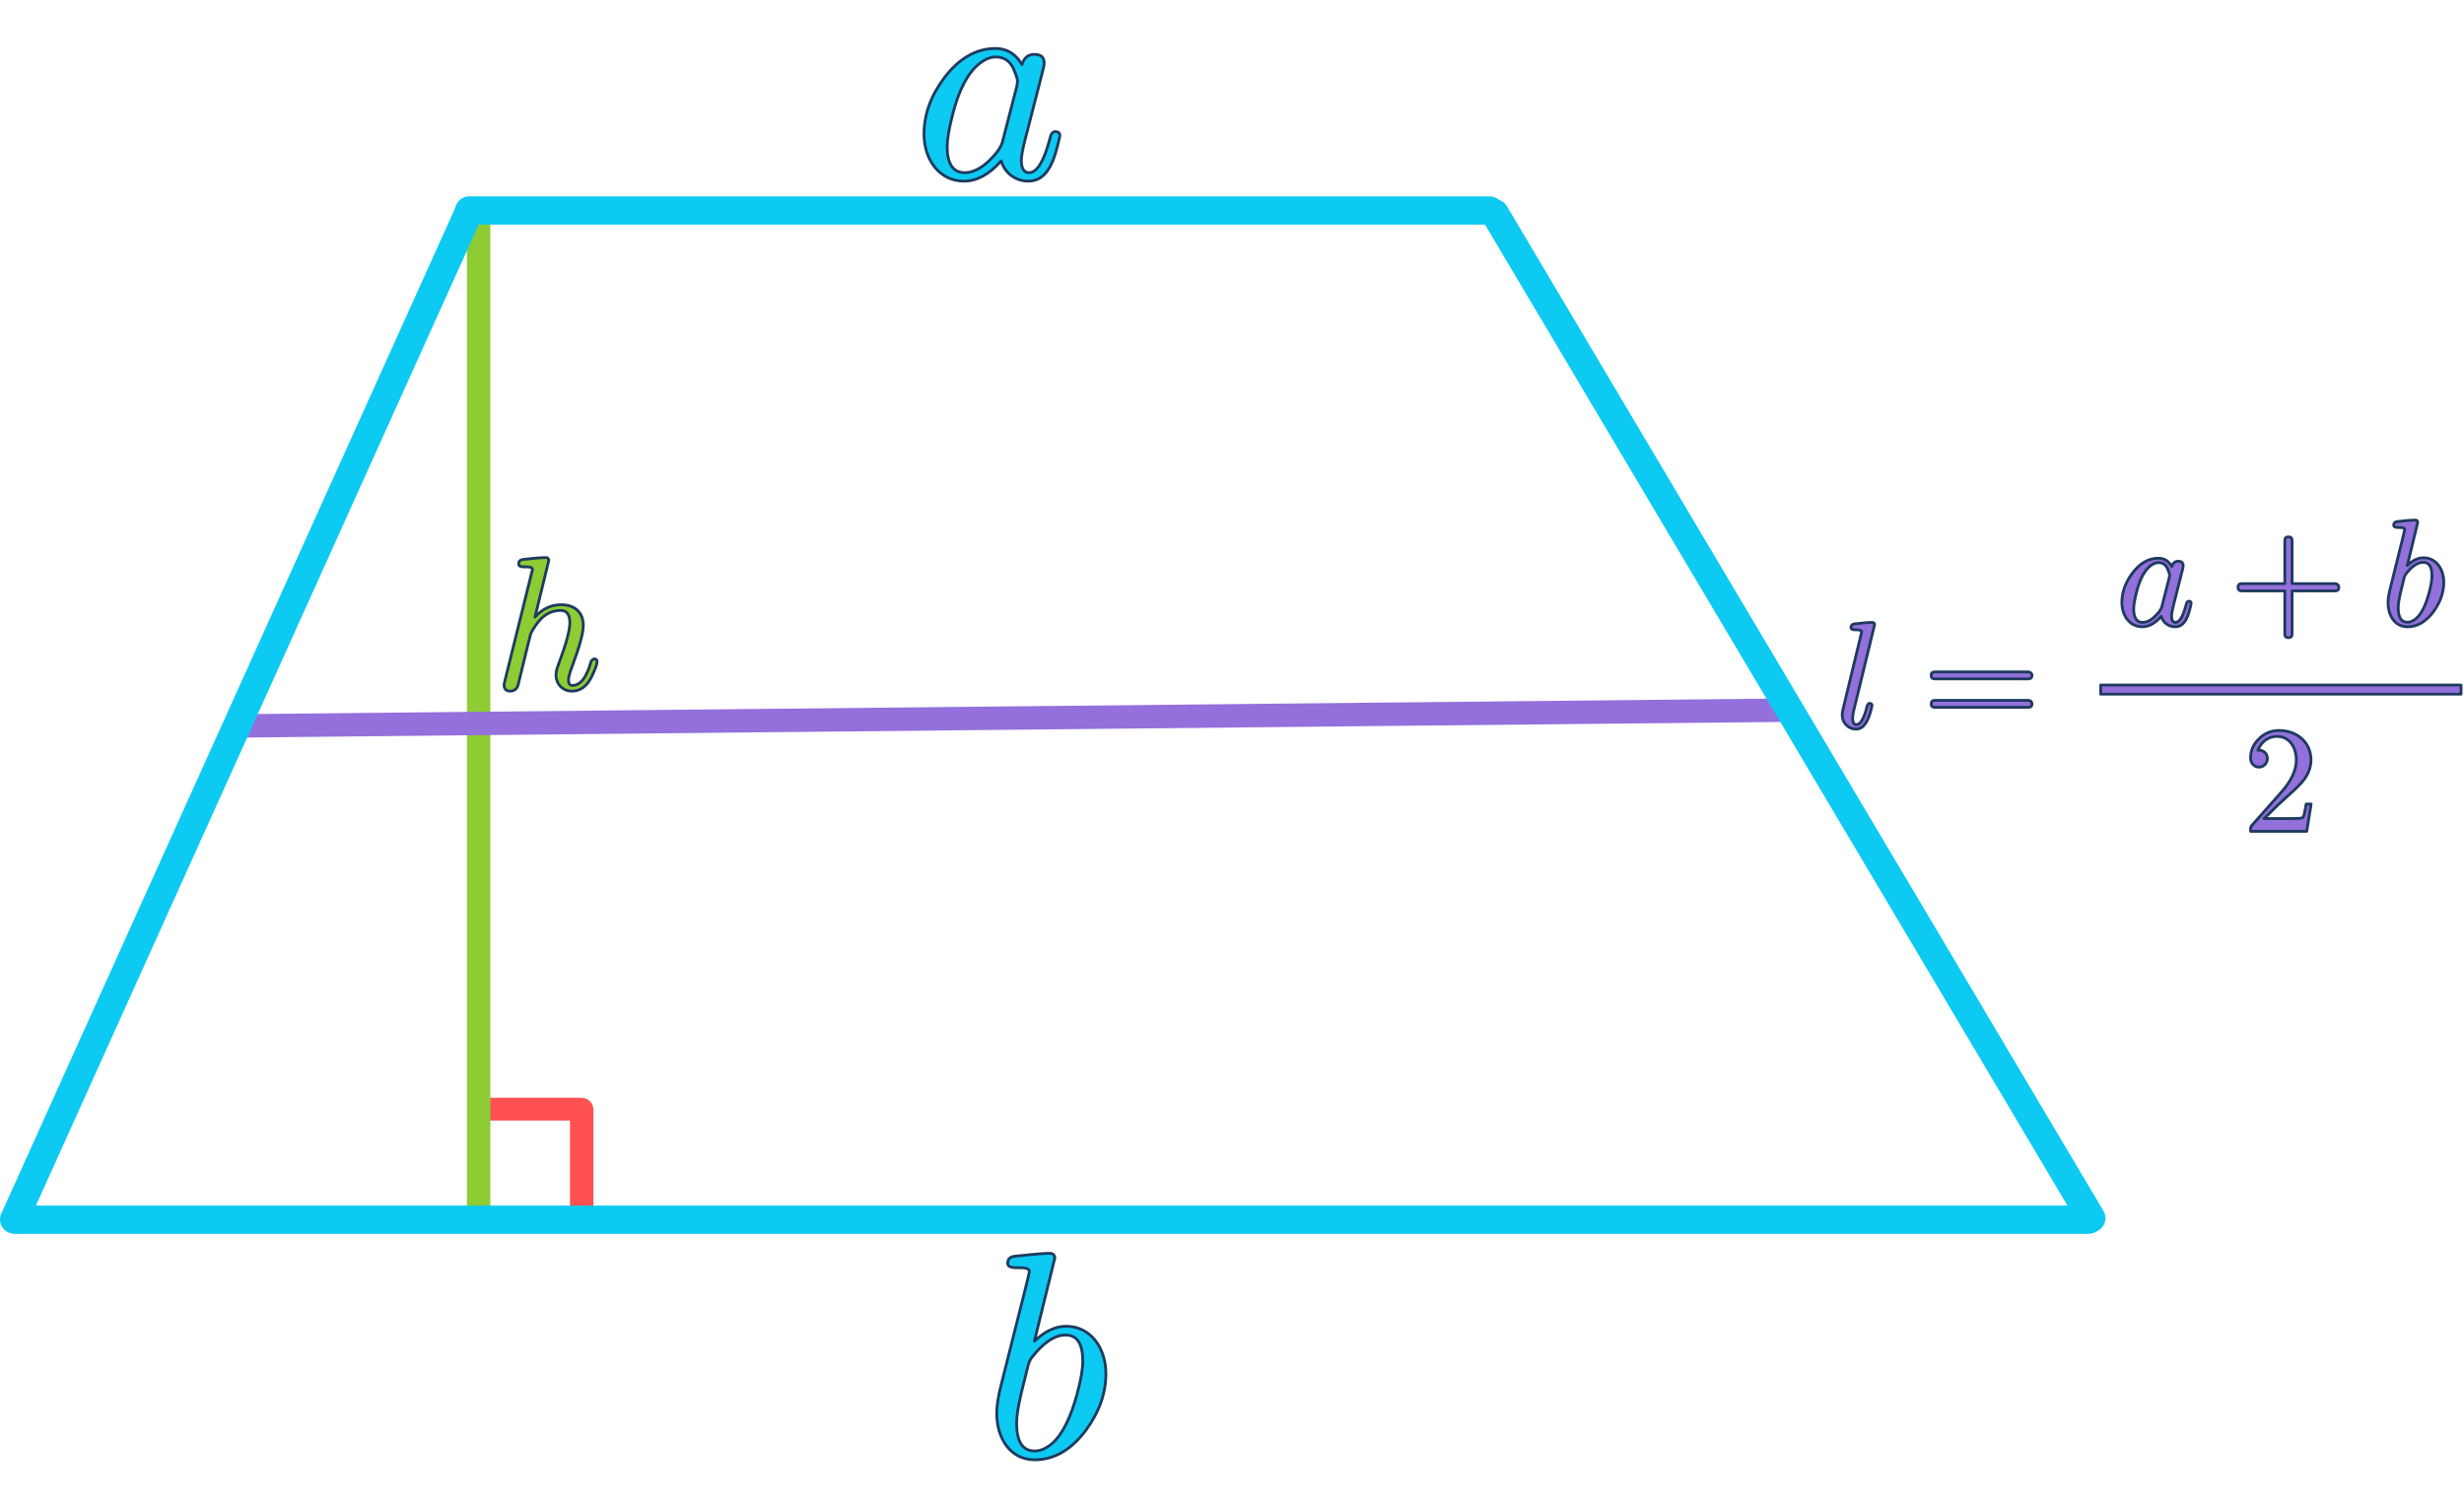
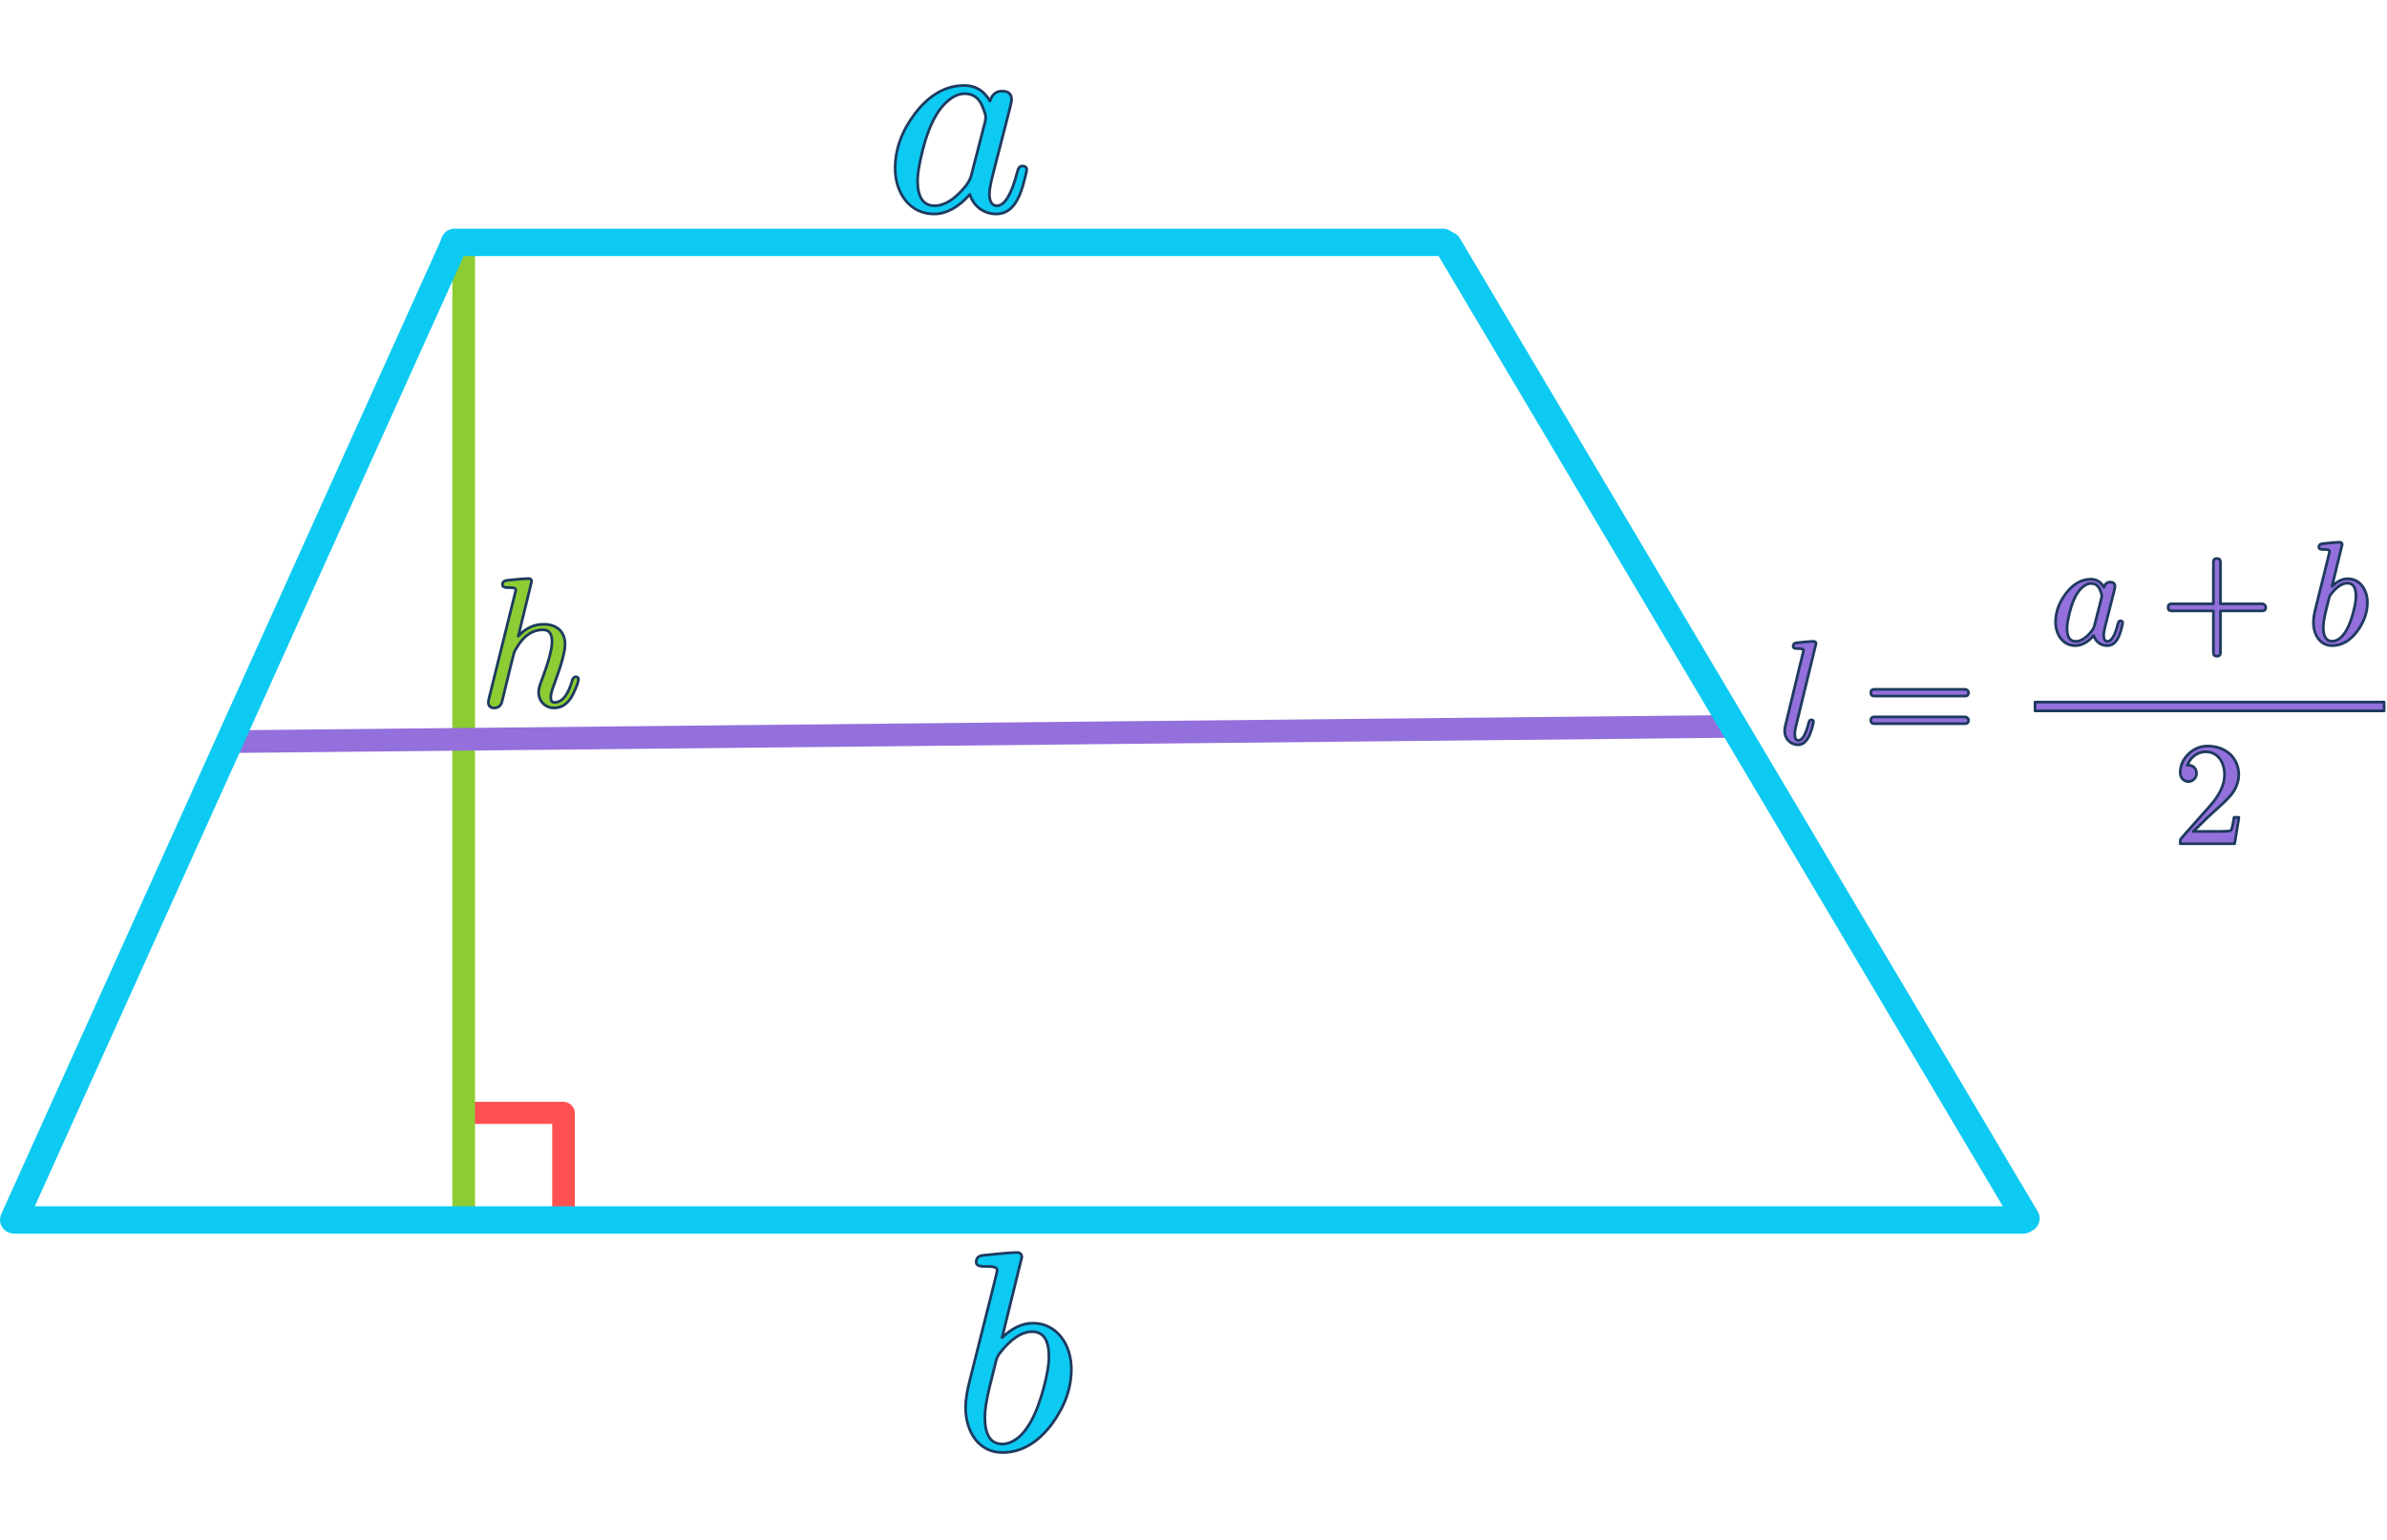
- <svg xmlns="http://www.w3.org/2000/svg" width="310" height="190" viewBox="0 0 877 504" version="1.1" xml:space="preserve" style="fill-rule:evenodd;clip-rule:evenodd;stroke-linejoin:round;stroke-miterlimit:2;">
+ <svg xmlns="http://www.w3.org/2000/svg" width="310" height="200" viewBox="0 0 877 504" version="1.1" xml:space="preserve" style="fill-rule:evenodd;clip-rule:evenodd;stroke-linejoin:round;stroke-miterlimit:2;">
  <g>
    <path id="MJX-119-NCM-I-1D44E" d="M377.249,31.56c0,-0.938 -0.528,-1.459 -1.69,-1.459c-0.844,-0 -1.478,0.729 -1.795,2.189c-2.112,8.234 -4.646,12.403 -7.497,12.403c-1.796,-0 -2.746,-1.459 -2.746,-4.378c-0,-1.355 0.422,-3.856 1.373,-7.504l6.019,-23.452c0.528,-1.98 0.739,-3.126 0.739,-3.648c0,-2.084 -1.161,-3.126 -3.485,-3.126c-2.217,-0 -3.696,1.25 -4.435,3.648c-2.217,-3.857 -5.386,-5.733 -9.398,-5.733c-6.864,0 -12.884,3.44 -18.164,10.319c-4.857,6.462 -7.286,13.132 -7.286,20.116c-0,9.067 5.386,16.78 14.256,16.78c4.541,0 8.976,-2.397 13.2,-7.191c1.162,3.96 4.752,7.191 9.715,7.191c7.287,0 9.504,-8.442 11.194,-16.155m-16.579,-23.972c0.95,2.188 1.478,3.647 1.478,4.586c0,0.416 -0.105,0.938 -0.211,1.667l-5.175,20.012c-0.316,1.146 -1.056,2.397 -2.006,3.648c-3.907,4.794 -7.709,7.192 -11.405,7.192c-4.118,-0 -6.23,-3.127 -6.23,-9.277c-0,-2.501 0.633,-6.253 1.901,-11.256c2.217,-8.86 5.385,-14.801 9.292,-18.032c2.112,-1.772 4.119,-2.605 6.125,-2.605c2.851,-0 4.964,1.355 6.231,4.065Z" style="fill:#0dcaf2;fill-rule:nonzero;stroke:#1e3a5f;stroke-width:1px;" />
  </g>
  <g>
    <path id="MJX-119-NCM-I-1D44F" d="M379.471,455.264c-3.802,0 -7.603,1.772 -11.299,5.316l7.286,-29.705c-0.211,-0.938 -0.528,-1.563 -1.795,-1.563c-3.485,-0 -11.194,0.938 -12.567,1.042c-1.584,0.208 -2.428,0.938 -2.428,2.501c-0,1.043 0.95,1.564 2.956,1.564c2.007,-0 4.752,-0.104 4.752,1.355c0,0.417 -0.528,2.501 -1.478,6.358l-8.448,33.561c-1.162,4.378 -1.69,7.921 -1.69,10.527c0,8.964 4.858,16.572 13.517,16.572c6.864,0 12.884,-3.439 18.164,-10.422c4.752,-6.463 7.18,-13.237 7.18,-20.221c0,-9.068 -5.385,-16.885 -14.15,-16.885m-0.211,3.127c4.118,0 6.125,3.127 6.125,9.277c-0,2.814 -0.634,6.566 -1.901,11.256c-2.323,8.86 -5.386,14.905 -9.082,18.136c-2.112,1.772 -4.118,2.606 -6.125,2.606c-4.329,-0 -6.441,-3.336 -6.441,-10.006c-0,-2.293 0.528,-5.733 1.584,-10.319l2.323,-9.38c0.317,-1.564 0.845,-2.71 1.478,-3.544c4.119,-5.316 8.131,-8.026 12.039,-8.026Z" style="fill:#0dcaf2;fill-rule:nonzero;stroke:#1e3a5f;stroke-width:1px;" />
  </g>
  <g>
    <g>
      <path id="MJX-25-NCM-I-210E" d="M210.235,219.17c-1.551,5.326 -3.708,8.023 -6.54,8.023c-0.876,-0 -1.348,-0.607 -1.348,-1.888c-0,-1.011 0.404,-2.562 1.213,-4.652c2.697,-7.214 4.046,-12.136 4.046,-14.765c-0,-4.787 -3.102,-7.417 -7.889,-7.417c-3.573,0 -6.674,1.484 -9.304,4.383l4.922,-20.159c-0.135,-0.607 -0.27,-1.011 -1.146,-1.011c-2.225,-0 -7.147,0.606 -8.023,0.674c-1.012,0.135 -1.551,0.607 -1.551,1.618c0,0.674 0.607,1.011 1.82,1.011c1.416,0 2.967,-0.067 3.102,0.877l-9.844,39.711c-0.202,0.741 -0.269,1.213 -0.269,1.483c-0,1.416 0.741,2.157 2.157,2.157c1.349,0 2.292,-0.674 2.764,-1.955l2.697,-11.057c0.809,-3.303 1.416,-5.798 1.888,-7.484c0.202,-0.472 0.742,-1.415 1.618,-2.764c2.427,-3.641 5.394,-5.461 8.967,-5.461c2.225,0 3.304,1.483 3.304,4.382c-0,2.765 -1.349,7.686 -4.045,14.833c-0.607,1.551 -0.877,2.764 -0.877,3.776c0,3.236 2.427,5.73 5.663,5.73c2.967,0 5.327,-1.685 7.012,-5.124c1.281,-2.696 1.955,-4.517 1.955,-5.393c0,-0.607 -0.337,-0.944 -1.078,-0.944c-0.203,-0 -1.214,0.607 -1.214,1.416Z" style="fill:#8dcc33;fill-rule:nonzero;stroke:#1e3a5f;stroke-width:1px;" />
    </g>
  </g>
  <path d="M207.042,413.395l0,-35.252" style="fill:none;stroke:#ff5151;stroke-width:8.33px;stroke-linecap:round;stroke-miterlimit:1.5;" />
  <path d="M206.434,377.997l-34.449,-0" style="fill:none;stroke:#ff5151;stroke-width:8.12px;stroke-linecap:round;stroke-miterlimit:1.5;" />
  <path d="M170.363,63.022l-0,351.376" style="fill:none;stroke:#8dcc33;stroke-width:8.34px;stroke-linecap:round;stroke-miterlimit:1.5;" />
  <path d="M634.639,236.017l-547.568,5.559" style="fill:none;stroke:#9370db;stroke-width:8.33px;stroke-linecap:round;stroke-miterlimit:1.5;" />
  <path d="M5.906,417.351l737.49,-0" style="fill:none;stroke:#0dcaf2;stroke-width:10.05px;stroke-linecap:round;stroke-miterlimit:1.5;" />
  <path d="M5.026,417.285l161.737,-358.327" style="fill:none;stroke:#0dcaf2;stroke-width:10.05px;stroke-linecap:round;stroke-miterlimit:1.5;" />
  <path d="M744.36,416.797l-212.336,-357.611" style="fill:none;stroke:#0dcaf2;stroke-width:10.05px;stroke-linecap:round;stroke-miterlimit:1.5;" />
  <path d="M166.993,58.153l363.193,-0" style="fill:none;stroke:#0dcaf2;stroke-width:10.05px;stroke-linecap:round;stroke-miterlimit:1.5;" />
  <g>
    <g>
      <path id="MJX-61-NCM-I-1D459" d="M662.636,208.098l-6.682,27.64c-0.161,0.755 -0.269,1.401 -0.269,1.886c0,2.856 2.101,5.119 4.957,5.119c2.64,-0 4.526,-2.802 5.657,-8.406c0,-0.484 -0.269,-0.754 -0.862,-0.754c-0.431,0 -0.754,0.377 -0.916,1.132c-1.077,4.256 -2.317,6.411 -3.771,6.411c-0.916,0 -1.347,-0.754 -1.347,-2.209c-0,-0.808 0.108,-1.67 0.323,-2.532l7.489,-30.819l0,-0.216c-0.161,-0.377 -0.485,-0.592 -0.862,-0.592c-1.724,-0 -5.711,0.485 -6.358,0.539c-0.808,0.107 -1.185,0.538 -1.185,1.346c0,0.485 0.485,0.755 1.509,0.755c0.916,-0 2.317,-0 2.317,0.7Z" style="fill:#9370db;fill-rule:nonzero;stroke:#1e3a5f;stroke-width:1px;" />
    </g>
    <g>
      <path id="MJX-61-NCM-N-3D" d="M721.946,222.376l-33.298,0c-0.862,0 -1.293,0.431 -1.293,1.239c0,0.809 0.431,1.24 1.293,1.24l33.298,-0c0.862,-0 1.293,-0.431 1.293,-1.24c0,-0.646 -0.593,-1.239 -1.293,-1.239m-0,10.13l-33.298,-0c-0.862,-0 -1.293,0.431 -1.293,1.239c0,0.808 0.431,1.239 1.293,1.239l33.298,0c0.862,0 1.293,-0.431 1.293,-1.239c0,-0.701 -0.593,-1.239 -1.293,-1.239Z" style="fill:#9370db;fill-rule:nonzero;stroke:#1e3a5f;stroke-width:1px;" />
    </g>
    <g>
      <g>
        <g>
          <path id="MJX-61-NCM-I-1D44E" d="M779.909,197.969c0,-0.485 -0.269,-0.754 -0.862,-0.754c-0.431,-0 -0.754,0.377 -0.916,1.131c-1.077,4.257 -2.37,6.412 -3.825,6.412c-0.916,-0 -1.401,-0.755 -1.401,-2.263c0,-0.701 0.216,-1.994 0.7,-3.88l3.072,-12.122c0.269,-1.024 0.377,-1.617 0.377,-1.886c-0,-1.078 -0.593,-1.617 -1.778,-1.617c-1.132,0 -1.886,0.647 -2.263,1.886c-1.132,-1.993 -2.748,-2.963 -4.795,-2.963c-3.503,-0 -6.574,1.778 -9.268,5.334c-2.478,3.34 -3.717,6.789 -3.717,10.399c-0,4.687 2.747,8.674 7.273,8.674c2.317,0 4.58,-1.239 6.735,-3.717c0.593,2.047 2.425,3.717 4.957,3.717c3.718,0 4.849,-4.364 5.711,-8.351m-8.459,-12.392c0.485,1.131 0.755,1.885 0.755,2.37c-0,0.216 -0.054,0.485 -0.108,0.862l-2.64,10.345c-0.162,0.593 -0.539,1.239 -1.024,1.886c-1.993,2.478 -3.933,3.718 -5.819,3.718c-2.101,-0 -3.179,-1.617 -3.179,-4.796c0,-1.293 0.323,-3.232 0.97,-5.819c1.131,-4.579 2.748,-7.65 4.741,-9.321c1.078,-0.916 2.102,-1.347 3.125,-1.347c1.455,0 2.533,0.701 3.179,2.102Z" style="fill:#9370db;fill-rule:nonzero;stroke:#1e3a5f;stroke-width:1px;" />
        </g>
        <g>
          <path id="MJX-61-NCM-N-2B" d="M831.159,190.965l-15.355,-0l-0,-15.356c-0,-0.862 -0.431,-1.293 -1.293,-1.293c-0.862,-0 -1.293,0.431 -1.293,1.293l-0,15.356l-15.356,-0c-0.862,-0 -1.293,0.431 -1.293,1.293c-0,0.862 0.431,1.293 1.293,1.293l15.356,-0l-0,15.355c-0,0.862 0.431,1.294 1.293,1.294c0.862,-0 1.293,-0.432 1.293,-1.294l-0,-15.355l15.355,-0c0.862,-0 1.293,-0.431 1.293,-1.293c0,-0.701 -0.592,-1.293 -1.293,-1.293Z" style="fill:#9370db;fill-rule:nonzero;stroke:#1e3a5f;stroke-width:1px;" />
        </g>
        <g>
          <path id="MJX-61-NCM-I-1D44F" d="M862.582,181.751c-1.94,0 -3.879,0.916 -5.765,2.748l3.717,-15.356c-0.107,-0.484 -0.269,-0.808 -0.916,-0.808c-1.778,0 -5.711,0.485 -6.411,0.539c-0.808,0.108 -1.239,0.485 -1.239,1.293c-0,0.539 0.485,0.808 1.508,0.808c1.024,0 2.425,-0.054 2.425,0.701c-0,0.215 -0.27,1.293 -0.755,3.286l-4.31,17.35c-0.593,2.263 -0.862,4.094 -0.862,5.441c0,4.634 2.479,8.567 6.897,8.567c3.502,0 6.573,-1.778 9.267,-5.388c2.424,-3.34 3.664,-6.842 3.664,-10.452c-0,-4.688 -2.748,-8.729 -7.22,-8.729m-0.108,1.617c2.101,-0 3.125,1.616 3.125,4.795c0,1.455 -0.323,3.394 -0.97,5.819c-1.185,4.58 -2.748,7.705 -4.633,9.375c-1.078,0.916 -2.102,1.347 -3.125,1.347c-2.209,-0 -3.287,-1.724 -3.287,-5.173c-0,-1.185 0.269,-2.963 0.808,-5.334l1.186,-4.849c0.161,-0.808 0.431,-1.401 0.754,-1.832c2.101,-2.748 4.149,-4.148 6.142,-4.148Z" style="fill:#9370db;fill-rule:nonzero;stroke:#1e3a5f;stroke-width:1px;" />
        </g>
      </g>
      <g>
        <path id="MJX-61-NCM-N-32" d="M811.116,243.228c-2.748,-0 -5.064,0.969 -7.058,2.909c-1.993,1.94 -3.017,4.203 -3.017,6.95c-0,1.832 1.347,3.179 3.017,3.179c1.616,0 2.963,-1.4 2.963,-3.017c0,-1.778 -1.293,-3.017 -3.017,-3.017c-0.161,-0 -0.269,-0 -0.377,0.054c1.024,-2.64 3.394,-4.957 6.789,-4.957c4.418,-0 6.896,3.825 6.896,8.459c0,3.61 -1.832,7.489 -5.495,11.584l-10.13,11.422c-0.7,0.809 -0.646,0.755 -0.646,2.317l19.989,0l1.563,-9.698l-1.778,-0c-0.431,2.748 -0.809,4.31 -1.132,4.795c-0.269,0.27 -1.886,0.377 -4.849,0.377l-8.998,0l5.226,-5.118c3.664,-3.448 8.298,-7.166 9.86,-10.022c1.078,-1.886 1.617,-3.771 1.617,-5.657c-0,-6.358 -4.957,-10.56 -11.423,-10.56Z" style="fill:#9370db;fill-rule:nonzero;stroke:#1e3a5f;stroke-width:1px;" />
      </g>
      <rect x="747.689" y="227.064" width="128.254" height="3.233" style="fill:#9370db;stroke:#1e3a5f;stroke-width:1px;" />
    </g>
  </g>
</svg>
